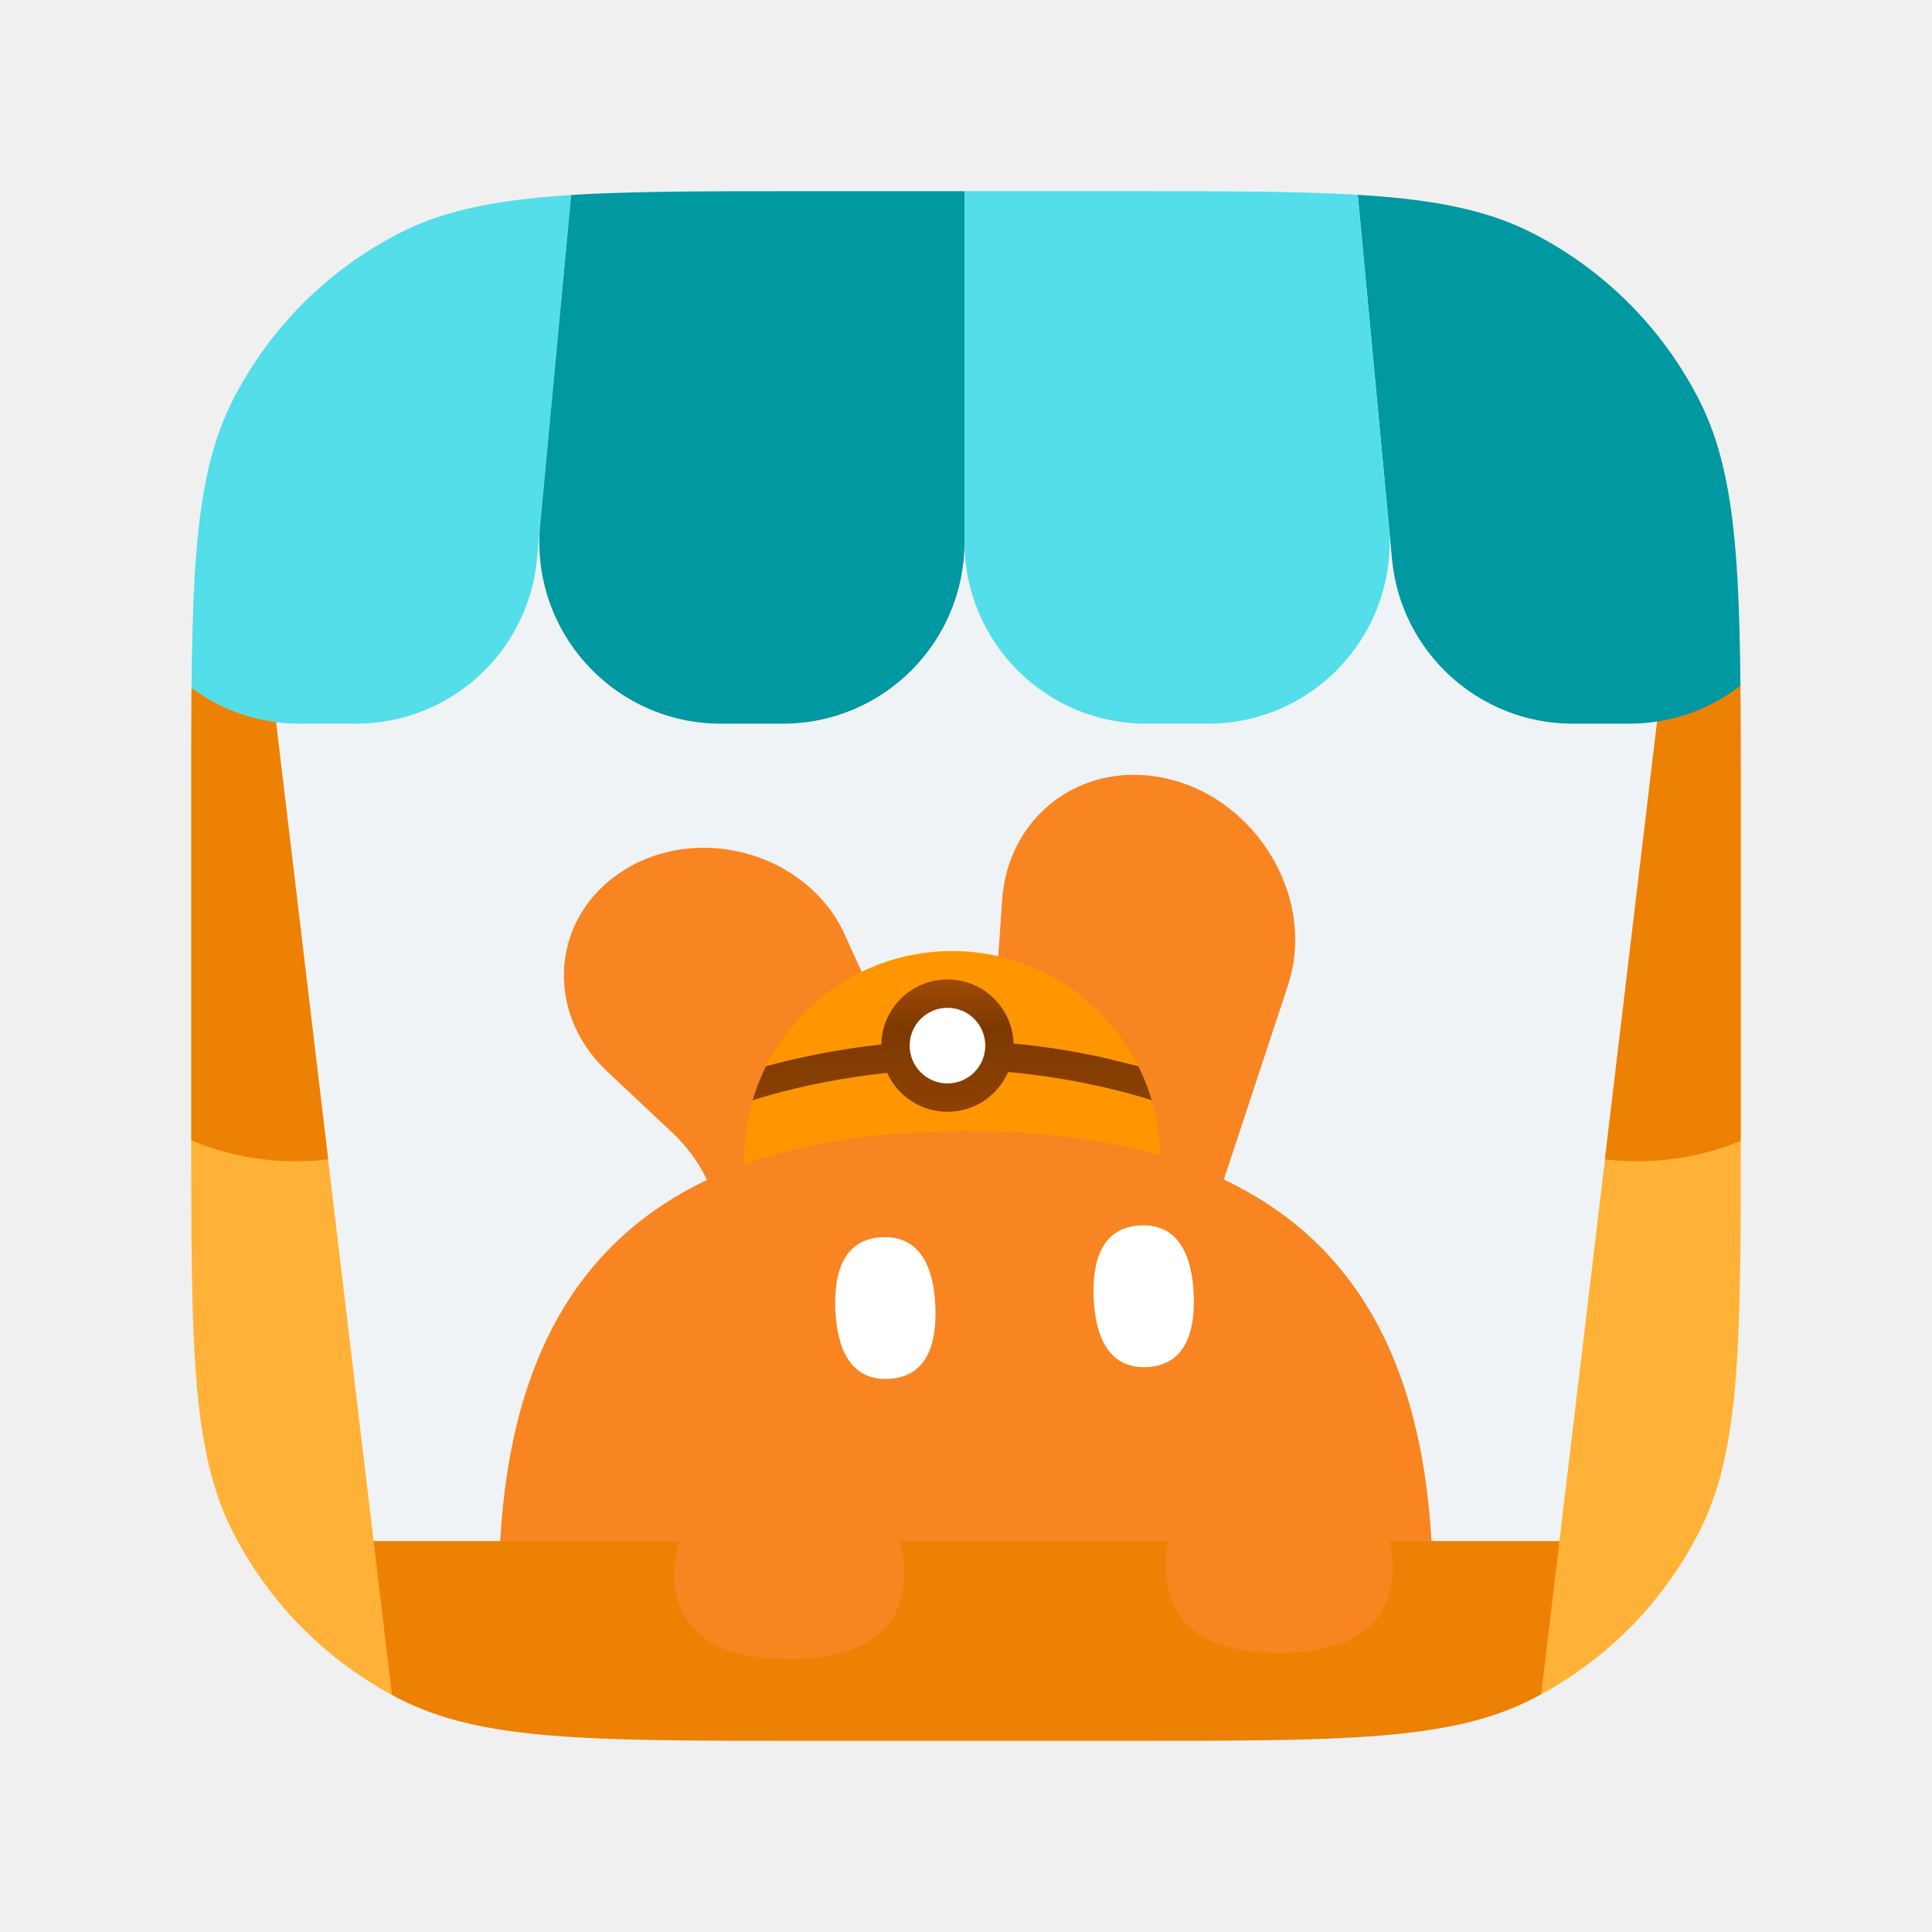
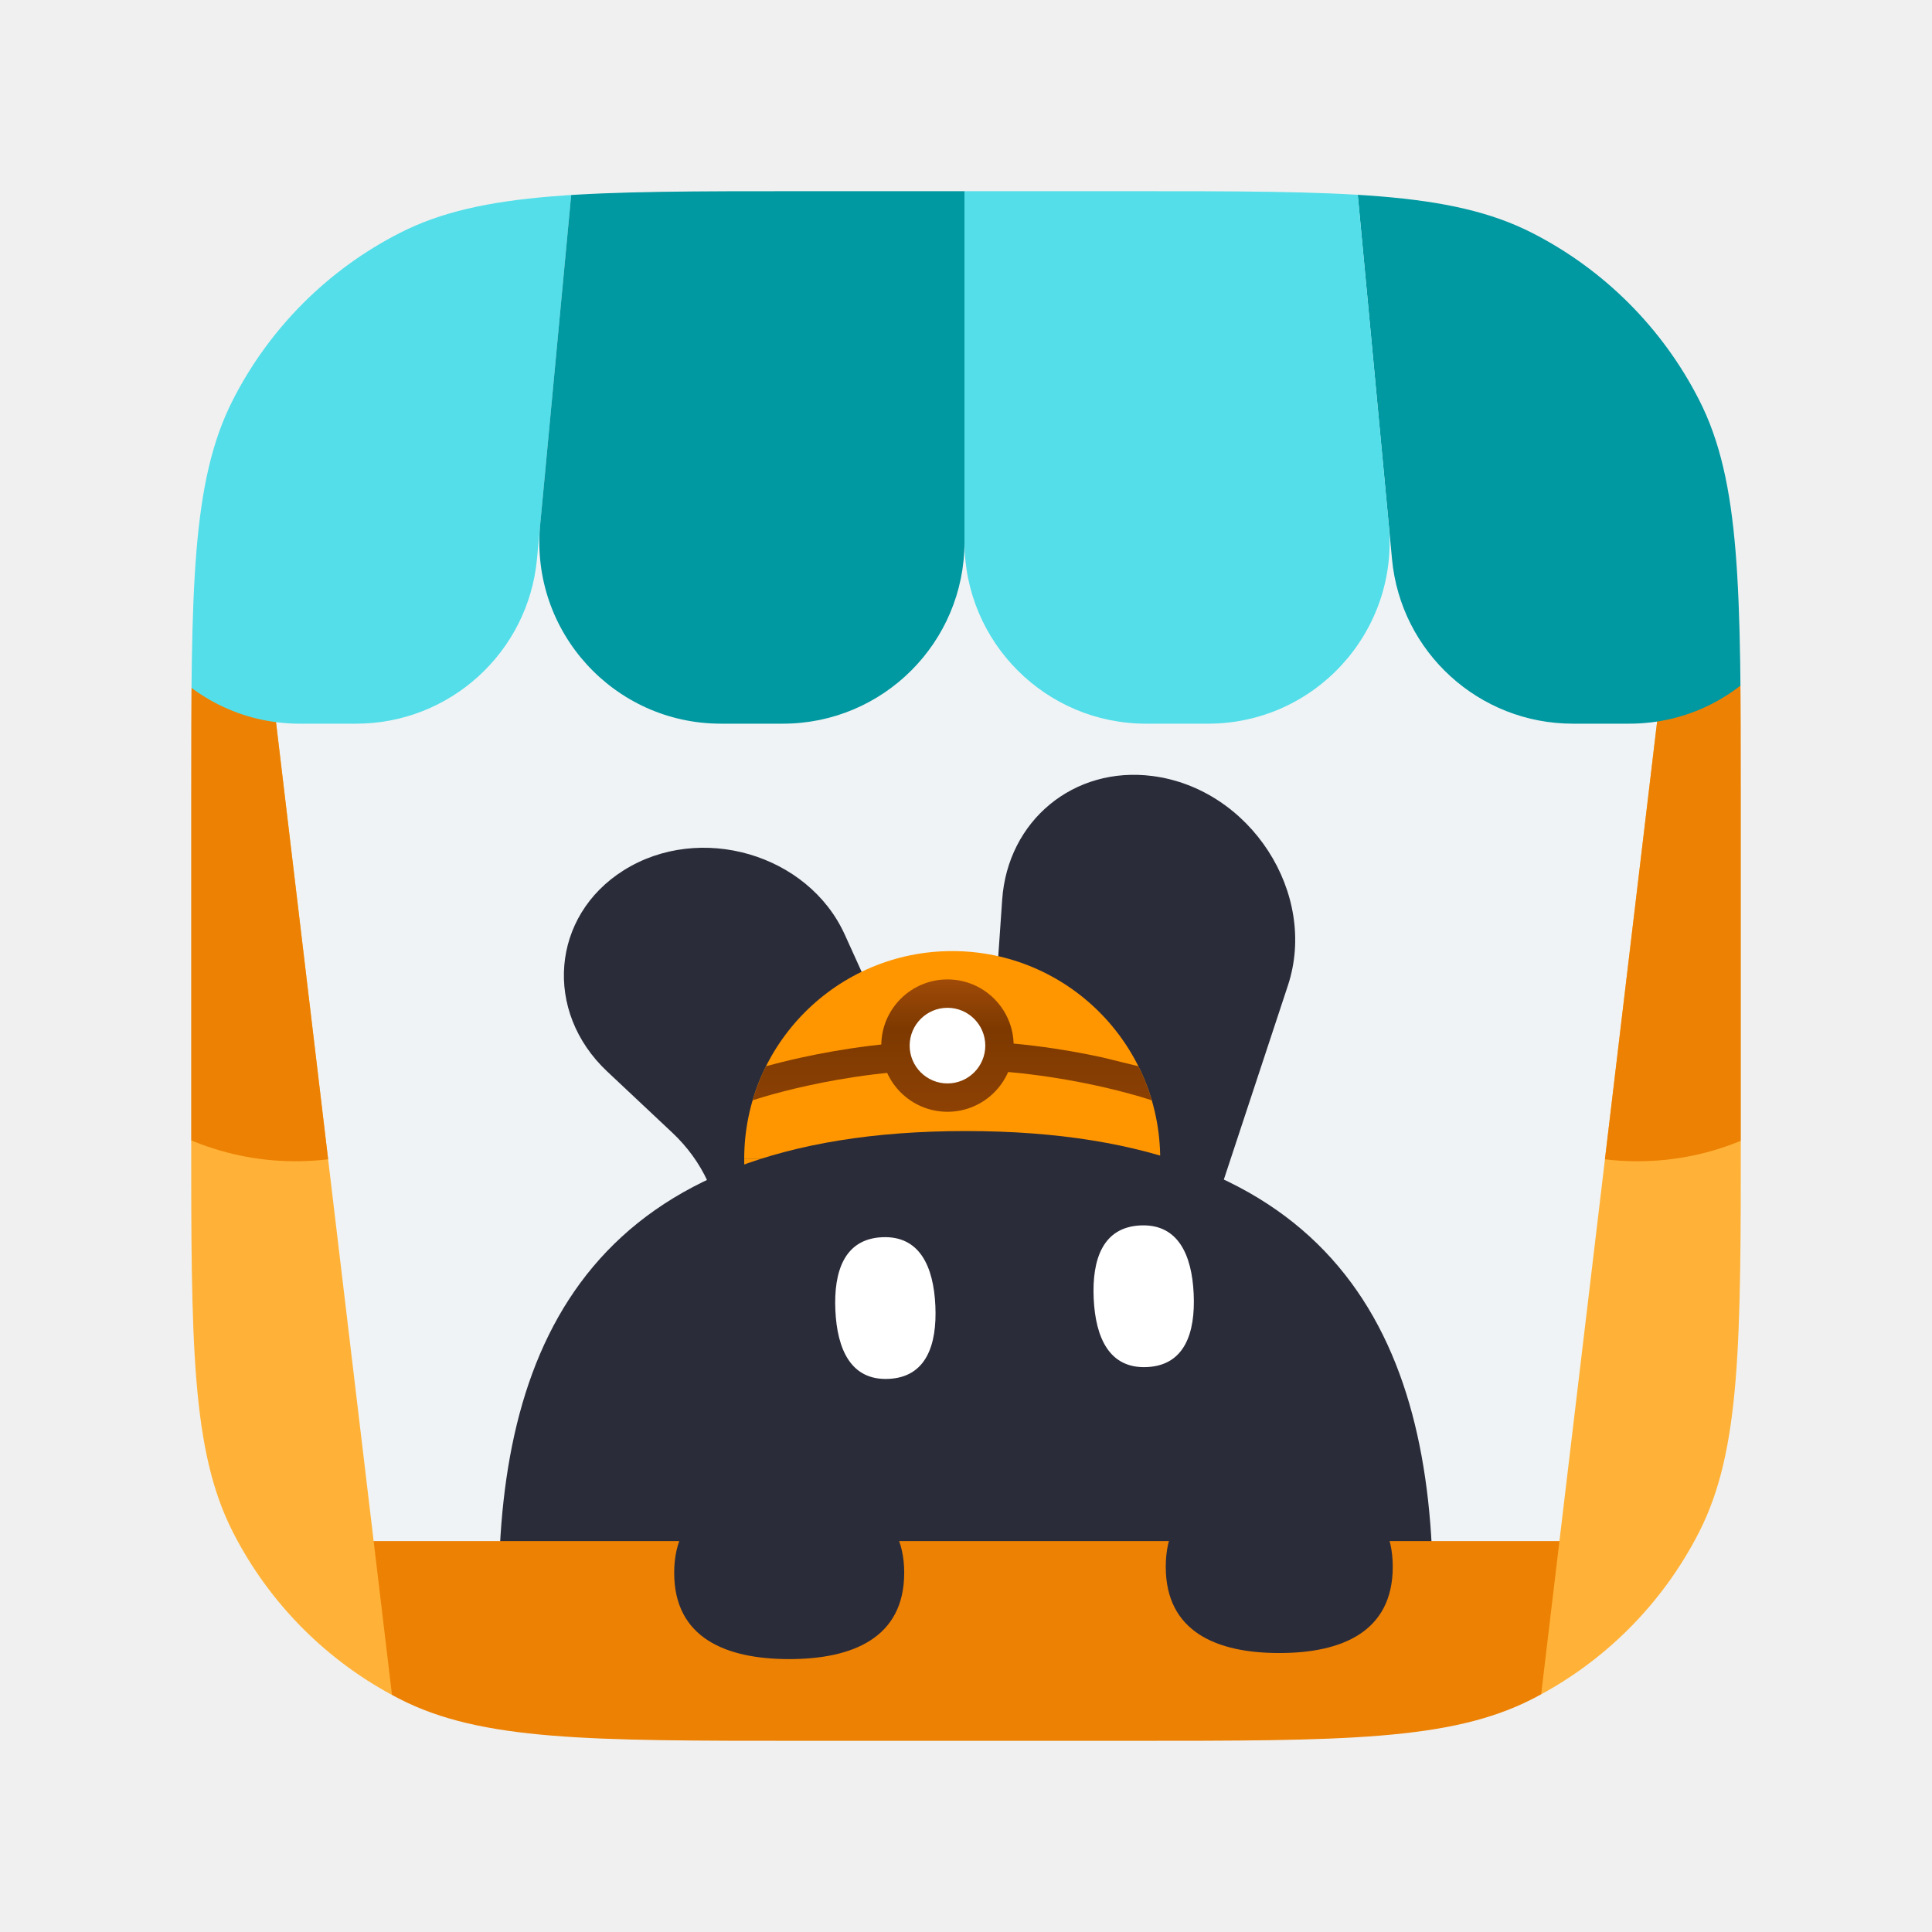
<svg xmlns="http://www.w3.org/2000/svg" xmlns:xlink="http://www.w3.org/1999/xlink" width="192" height="192" fill="none">
  <mask id="A" mask-type="alpha" maskUnits="userSpaceOnUse" x="19" y="19" width="154" height="154">
    <use xlink:href="#C" fill="#eff3f5" />
  </mask>
  <g mask="url(#A)">
    <use xlink:href="#C" fill="#eff3f5" />
-     <path d="M127.99 97.94c3.017-9.139-3.731-19.569-13.471-20.821-7.799-1.002-14.378 4.42-14.924 12.3l-2.811 40.601c-.41 5.923 4.462 11.366 10.311 11.52 3.898.103 7.235-2.226 8.445-5.892l12.45-37.708zm-44.039-5.061c-3.63-8.012-14.389-11.144-21.962-6.393-7.213 4.525-7.997 14.029-1.649 19.995l6.477 6.087c1.486 1.397 2.672 3.03 3.496 4.811l5.421 11.731c2.662 5.762 10.399 8.017 15.891 4.632 3.624-2.234 5.221-6.36 3.99-10.312l-4.788-15.379-6.875-15.173z" fill="#F88521" />
+     <path d="M127.99 97.94c3.017-9.139-3.731-19.569-13.471-20.821-7.799-1.002-14.378 4.42-14.924 12.3l-2.811 40.601c-.41 5.923 4.462 11.366 10.311 11.52 3.898.103 7.235-2.226 8.445-5.892l12.45-37.708zm-44.039-5.061c-3.63-8.012-14.389-11.144-21.962-6.393-7.213 4.525-7.997 14.029-1.649 19.995l6.477 6.087c1.486 1.397 2.672 3.03 3.496 4.811l5.421 11.731c2.662 5.762 10.399 8.017 15.891 4.632 3.624-2.234 5.221-6.36 3.99-10.312l-4.788-15.379-6.875-15.173z" fill="#2b2c3a" />
    <path d="M94.628 94.517c-11.416 0-20.67 9.254-20.67 20.67h41.341c0-11.416-9.254-20.67-20.67-20.67z" fill="#ff9600" />
    <path d="M94.628 135.856c-11.416 0-20.67-9.254-20.67-20.67h41.341c0 11.416-9.254 20.67-20.67 20.67z" fill="#ff9600" />
    <path d="M113.132 105.962l-3.583-.879c-3.809-.831-9.082-1.665-14.921-1.665s-11.112.834-14.921 1.665c-1.405.307-2.614.613-3.582.879-.538 1.077-.984 2.208-1.33 3.381.008-.002.016-.005.024-.008a44.48 44.48 0 0 1 1.165-.357c1.018-.298 2.499-.697 4.333-1.097 3.672-.801 8.734-1.599 14.311-1.599s10.639.798 14.311 1.599a64.47 64.47 0 0 1 4.333 1.097l1.165.357c.008.003.016.006.024.008-.345-1.173-.792-2.304-1.329-3.381z" fill="url(#B)" />
    <path d="M100.735 103.911a6.58 6.58 0 0 1-6.577 6.577 6.58 6.58 0 0 1-6.577-6.577 6.58 6.58 0 0 1 6.577-6.577 6.58 6.58 0 0 1 6.577 6.577z" fill="url(#B)" />
    <path d="M97.917 103.912a3.76 3.76 0 0 1-3.758 3.758 3.76 3.76 0 0 1-3.758-3.758 3.76 3.76 0 0 1 3.758-3.758 3.76 3.76 0 0 1 3.758 3.758z" fill="#fff" />
-     <path d="M142.406 158.41c0 25.409-9.545 46.007-46.422 46.007s-46.422-20.598-46.422-46.007 9.545-46.008 46.422-46.008 46.422 20.599 46.422 46.008z" fill="#F88521" />
+     <path d="M142.406 158.41c0 25.409-9.545 46.007-46.422 46.007s-46.422-20.598-46.422-46.007 9.545-46.008 46.422-46.008 46.422 20.599 46.422 46.008z" fill="#2b2c3a" />
    <path d="M88.308 137.032c-3.742.171-5.112-2.925-5.29-6.812s.905-7.095 4.647-7.266 5.113 2.925 5.29 6.812-.905 7.095-4.647 7.266zm25.672-1.173c-3.742.171-5.112-2.924-5.29-6.812s.905-7.094 4.647-7.265 5.113 2.924 5.29 6.812-.905 7.094-4.647 7.265z" fill="#fff" />
    <path d="M-4.762 160.337a7.19 7.19 0 0 1 7.189-7.189h186.845a7.19 7.19 0 0 1 7.189 7.189v40.064a7.19 7.19 0 0 1-7.189 7.189H2.427a7.19 7.19 0 0 1-7.189-7.189v-40.064z" fill="#ed8103" />
-     <path d="M89.859 156.307c0 6.456-5.117 8.572-11.43 8.572S67 162.763 67 156.307s5.117-8.573 11.43-8.573 11.43 2.117 11.43 8.573zm48.551-.602c0 6.456-5.05 8.572-11.279 8.572s-11.279-2.116-11.279-8.572 5.049-8.572 11.279-8.572 11.279 2.116 11.279 8.572z" fill="#f88520" />
+     <path d="M89.859 156.307c0 6.456-5.117 8.572-11.43 8.572S67 162.763 67 156.307s5.117-8.573 11.43-8.573 11.43 2.117 11.43 8.573zm48.551-.602c0 6.456-5.05 8.572-11.279 8.572s-11.279-2.116-11.279-8.572 5.049-8.572 11.279-8.572 11.279 2.116 11.279 8.572z" fill="#2b2c3a" />
    <path d="M-1.258 59.807l26.88-3.205 13.637 114.389-26.88 3.205L-1.258 59.807z" fill="#ffb237" />
    <path d="M-1.258 59.806l26.88-3.205 6.988 58.611c-14.845 1.77-28.315-8.83-30.085-23.675l-3.783-31.732z" fill="#ed8103" />
    <path d="M193.365 59.807l-26.88-3.205-13.637 114.389 26.88 3.205 13.637-114.389z" fill="#ffb237" />
    <path d="M193.365 59.806l-26.88-3.205-6.988 58.611c14.845 1.77 28.315-8.83 30.085-23.675l3.783-31.732z" fill="#ed8103" />
    <path d="M167.998 1.374A17.39 17.39 0 0 0 151.081-12c-10.245 0-18.269 8.814-17.31 19.014l4.565 48.547a18.05 18.05 0 0 0 17.968 16.357h5.598c11.651 0 20.249-10.876 17.56-22.212L167.998 1.374z" fill="#0098a1" />
    <path d="M23.701 1.374A17.39 17.39 0 0 1 40.618-12c10.245 0 18.269 8.814 17.31 19.014l-4.565 48.547a18.05 18.05 0 0 1-17.968 16.357h-5.598c-11.651 0-20.249-10.876-17.56-22.212L23.701 1.374zm109.821 2.983A18.05 18.05 0 0 0 115.554-12h-1.658A18.05 18.05 0 0 0 95.85 6.047v47.824a18.05 18.05 0 0 0 18.046 18.047h6.155c10.635 0 18.963-9.149 17.968-19.737l-4.497-47.824z" fill="#53dee9" />
    <path d="M58.178 4.357A18.05 18.05 0 0 1 76.146-12h1.657A18.05 18.05 0 0 1 95.85 6.047v47.824a18.05 18.05 0 0 1-18.047 18.047h-6.155c-10.634 0-18.963-9.149-17.968-19.737l4.497-47.824z" fill="#0098a1" />
  </g>
  <defs>
    <linearGradient id="B" x1="94.414" y1="97.46" x2="94.414" y2="110.389" gradientUnits="userSpaceOnUse">
      <stop stop-color="#9f4a08" />
      <stop offset=".37" stop-color="#7d3900" />
      <stop offset="1" stop-color="#8d4104" />
    </linearGradient>
    <path id="C" d="M19 79.8c0-21.282 0-31.923 4.142-40.052a38 38 0 0 1 16.607-16.607C47.877 19 58.518 19 79.8 19h32.4c21.282 0 31.923 0 40.052 4.142a38 38 0 0 1 16.606 16.607C173 47.877 173 58.518 173 79.8v32.4c0 21.282 0 31.923-4.142 40.052-3.643 7.15-9.456 12.963-16.606 16.606C144.123 173 133.482 173 112.2 173H79.8c-21.282 0-31.923 0-40.052-4.142a38 38 0 0 1-16.607-16.606C19 144.123 19 133.482 19 112.2V79.8z" />
  </defs>
</svg>
